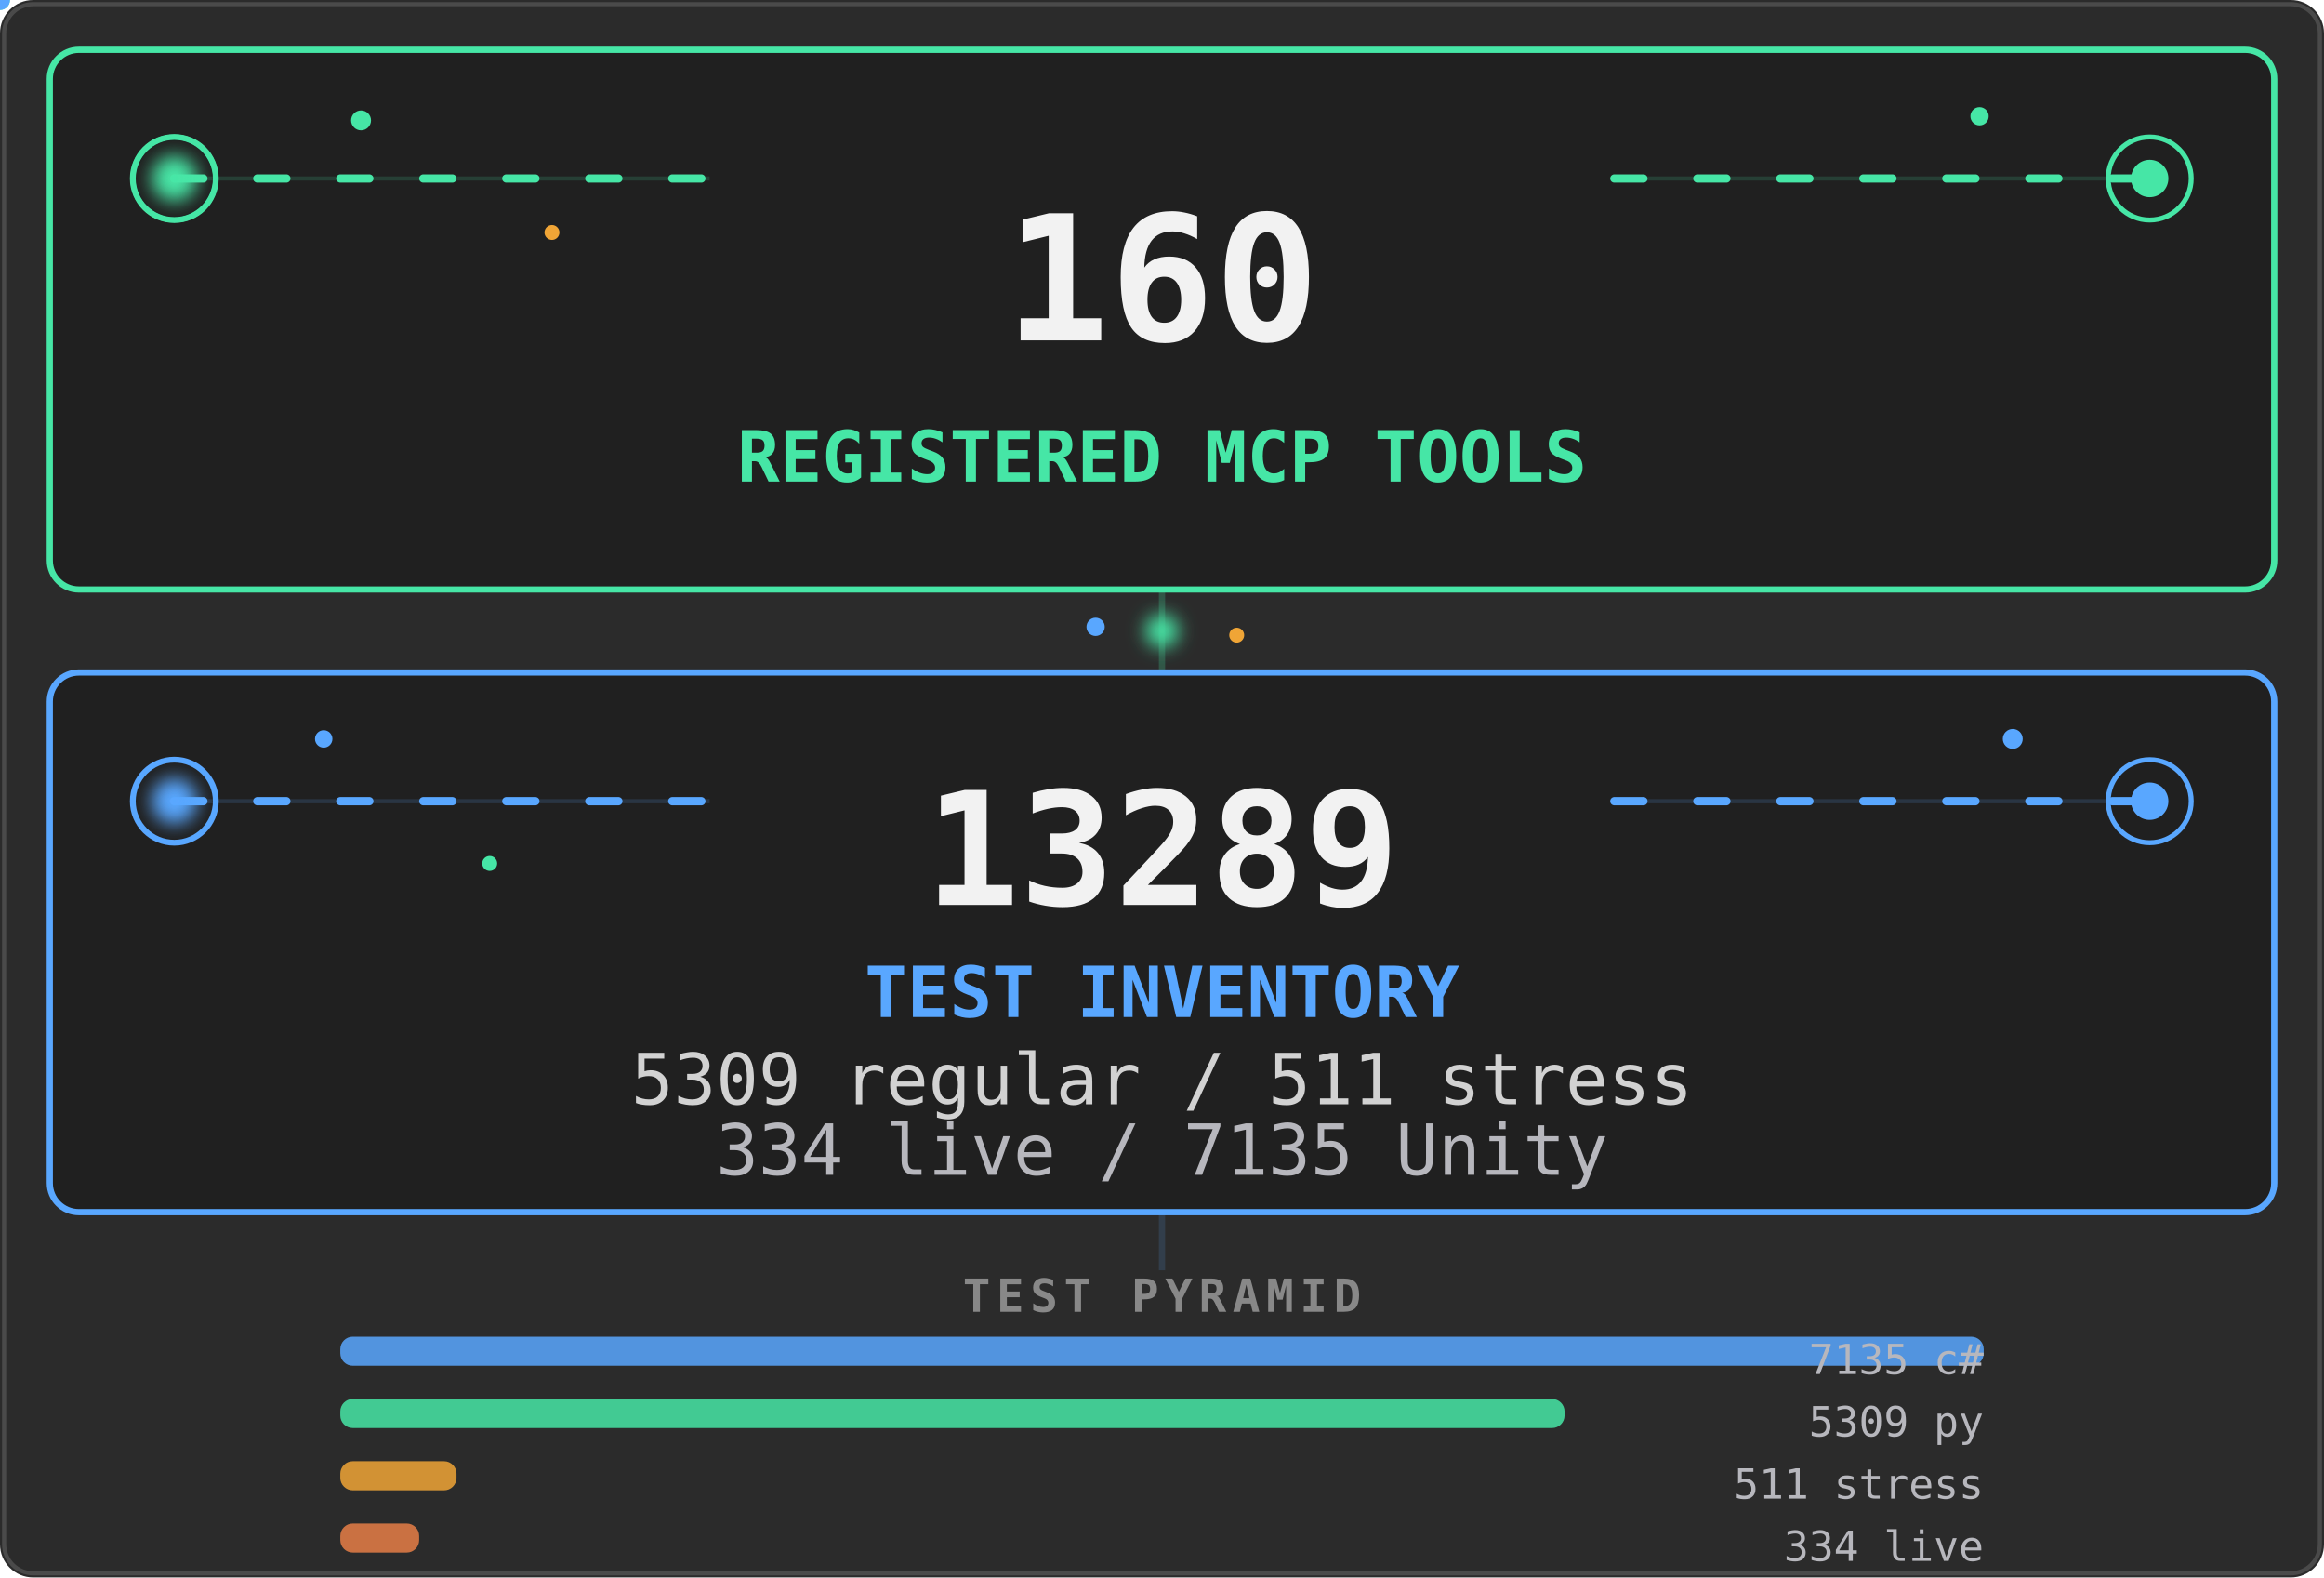
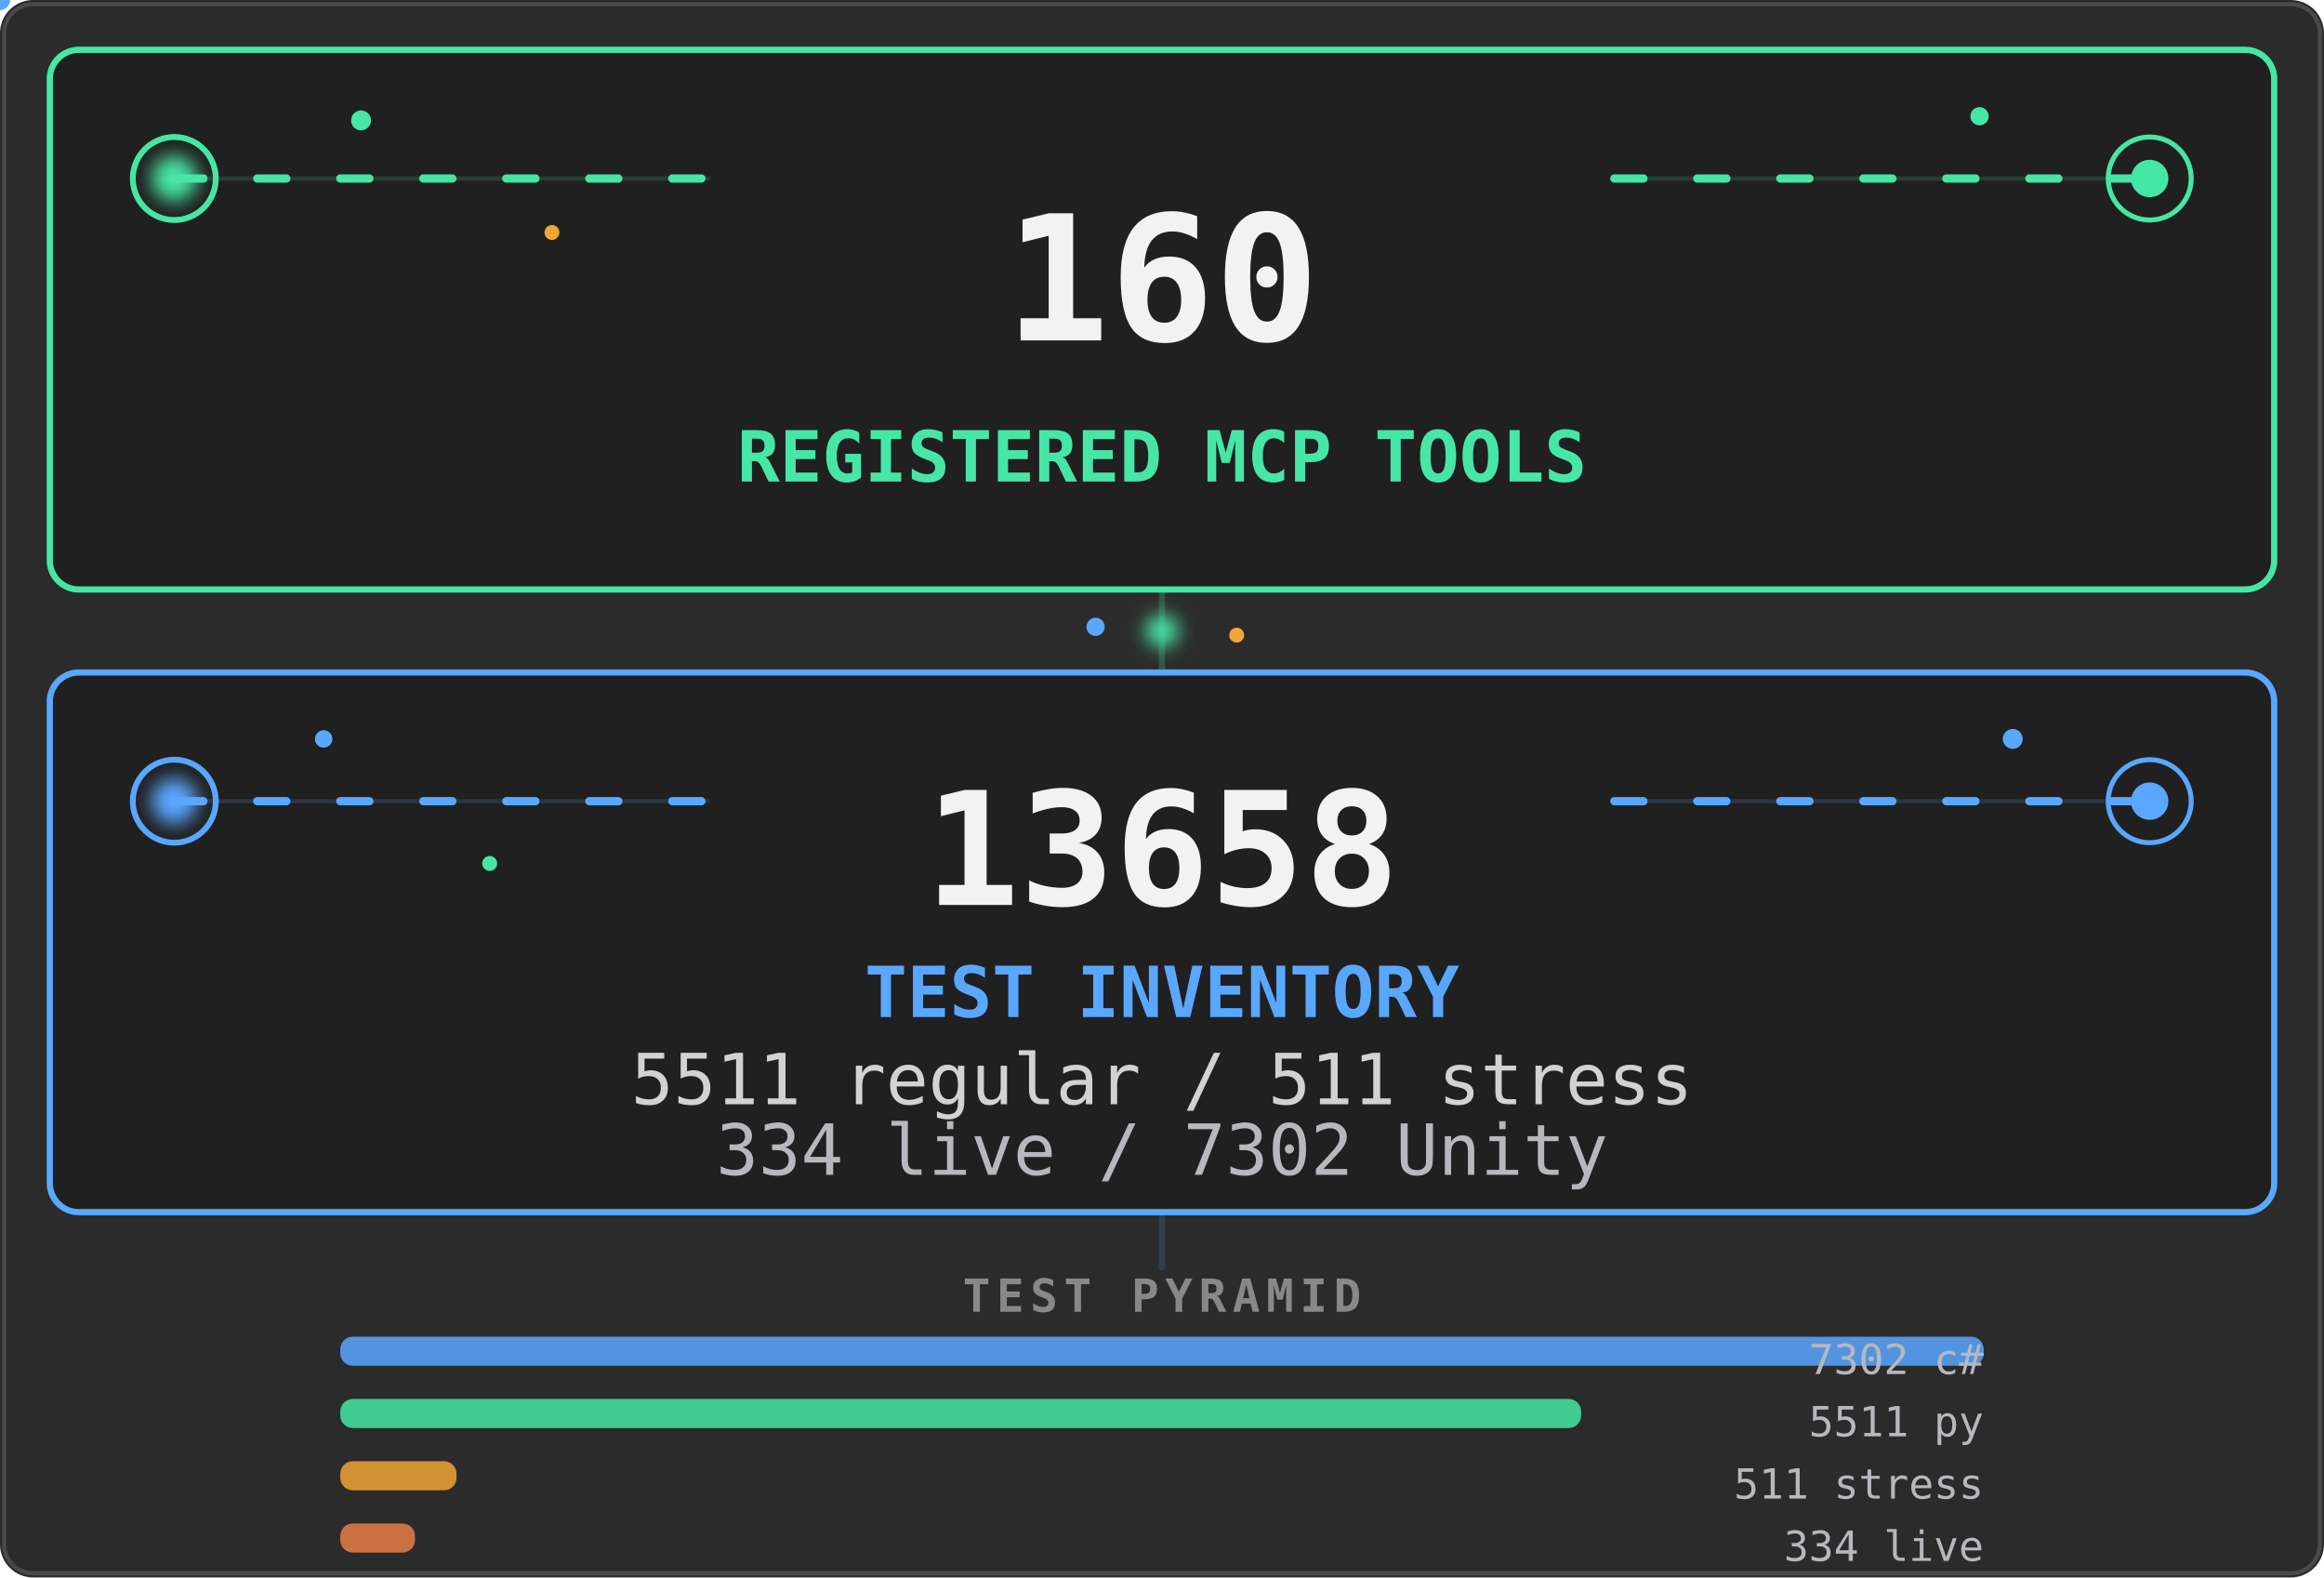
<svg xmlns="http://www.w3.org/2000/svg" viewBox="0 0 560 380" width="560" height="380" role="img" aria-labelledby="stats-title stats-desc">
  <defs>
    <filter id="stats-core-glow" x="-80%" y="-80%" width="260%" height="260%">
      <feGaussianBlur stdDeviation="2.2" />
    </filter>
    <clipPath id="stats-tools-clip">
      <rect x="12" y="12" width="536" height="130" rx="7" />
    </clipPath>
    <clipPath id="stats-tests-clip">
      <rect x="12" y="162" width="536" height="130" rx="7" />
    </clipPath>
    <linearGradient id="stats-tools-scan" x1="0" y1="0" x2="1" y2="0">
      <stop offset="0" stop-color="#46e6a6" stop-opacity="0" />
      <stop offset=".5" stop-color="#46e6a6" stop-opacity=".2" />
      <stop offset="1" stop-color="#46e6a6" stop-opacity="0" />
    </linearGradient>
    <linearGradient id="stats-tests-scan" x1="0" y1="0" x2="1" y2="0">
      <stop offset="0" stop-color="#59a7ff" stop-opacity="0" />
      <stop offset=".5" stop-color="#59a7ff" stop-opacity=".18" />
      <stop offset="1" stop-color="#59a7ff" stop-opacity="0" />
    </linearGradient>
  </defs>
  <style>
    .stats-card {
      fill: #202020;
      stroke-width: 1.5;
    }
    .stats-aura {
      transform-box: fill-box;
      transform-origin: center;
      animation: stats-aura-breathe 4.2s ease-in-out infinite;
    }
    .stats-aura-tests { animation-delay: -2.1s; }
    .stats-flow {
      fill: none;
      stroke-width: 2;
      stroke-linecap: round;
      stroke-dasharray: 7 13;
      animation: stats-flow 3.8s linear infinite;
    }
    .stats-flow-tests {
      animation-delay: -1.9s;
      animation-duration: 4.4s;
    }
    .stats-ring {
      fill: none;
      transform-box: fill-box;
      transform-origin: center;
      animation: stats-ring-life 3.2s ease-out infinite;
    }
    .stats-ring-mid { animation-delay: -1.05s; }
    .stats-ring-late { animation-delay: -2.1s; }
    .stats-ring-tests { animation-duration: 3.7s; }
    .stats-core {
      transform-box: fill-box;
      transform-origin: center;
      animation: stats-core-life 2.8s ease-in-out infinite;
    }
    .stats-core-tests {
      animation-delay: -1.4s;
      animation-duration: 3.2s;
    }
    .stats-scan {
      animation: stats-scan-yoyo 5.4s ease-in-out infinite alternate;
    }
    .stats-scan-tests {
      animation-delay: -2.7s;
      animation-duration: 6.2s;
    }
    .stats-spore {
      transform-box: fill-box;
      transform-origin: center;
      animation: stats-spore-drift 5.1s ease-in-out infinite alternate;
    }
    .stats-spore-b { animation-delay: -1.7s; animation-duration: 6.3s; }
    .stats-spore-c { animation-delay: -3.4s; animation-duration: 4.7s; }
    .stats-spore-phase-1 { animation-delay: -.6s; animation-duration: 5.5s; }
    .stats-spore-phase-2 { animation-delay: -1.3s; animation-duration: 4.8s; }
    .stats-spore-phase-3 { animation-delay: -2.2s; animation-duration: 6s; }
    .stats-spore-phase-4 { animation-delay: -3.1s; animation-duration: 5.2s; }
    .stats-spore-phase-5 { animation-delay: -4s; animation-duration: 6.6s; }
    .stats-spore-phase-6 { animation-delay: -4.8s; animation-duration: 5.8s; }
    .stats-bridge {
      transform-box: fill-box;
      transform-origin: center;
      animation: stats-bridge-life 3.6s ease-in-out infinite;
    }
    .motion-particle { pointer-events: none; }
    @keyframes stats-aura-breathe {
      0%, 100% { opacity: .07; transform: scale(.985); }
      50% { opacity: .2; transform: scale(1.015); }
    }
    @keyframes stats-flow {
      from { stroke-dashoffset: 0; }
      to { stroke-dashoffset: -40; }
    }
    @keyframes stats-ring-life {
      0% { opacity: .7; transform: scale(.45); }
      72%, 100% { opacity: 0; transform: scale(1.85); }
    }
    @keyframes stats-core-life {
      0%, 100% { opacity: .8; transform: scale(.86); }
      50% { opacity: 1; transform: scale(1.12); }
    }
    @keyframes stats-scan-yoyo {
      0% { opacity: 0; transform: translateX(-76px); }
      16%, 84% { opacity: .8; }
      100% { opacity: 0; transform: translateX(596px); }
    }
    @keyframes stats-spore-drift {
      0% { opacity: .2; transform: translate(-5px, 4px) scale(.72); }
      48% { opacity: .72; transform: translate(4px, -5px) scale(1.12); }
      100% { opacity: .3; transform: translate(9px, 3px) scale(.84); }
    }
    @keyframes stats-bridge-life {
      0%, 100% { opacity: .38; transform: scale(.82); }
      50% { opacity: 1; transform: scale(1.12); }
    }
    @media (prefers-reduced-motion: reduce) {
      .stats-aura, .stats-flow, .stats-ring, .stats-core,
      .stats-scan, .stats-spore, .stats-bridge {
        animation: none !important;
      }
      .stats-aura { opacity: .1; }
      .stats-flow { stroke-dasharray: none; opacity: .42; }
      .stats-ring { opacity: .18; }
      .stats-core { opacity: 1; }
      .stats-scan, .motion-particle { display: none; }
      .stats-spore { opacity: .3; }
      .stats-bridge { opacity: .75; }
    }
  </style>
  <rect width="560" height="380" rx="8" fill="#2b2b2b" />
  <rect x="1" y="1" width="558" height="378" rx="7" fill="none" stroke="#4a4a4a" />
  <path d="M280 142V162" stroke="#46e6a6" stroke-width="1.5" opacity=".22" />
  <circle class="stats-bridge" cx="280" cy="152" r="4" fill="#46e6a6" filter="url(#stats-core-glow)" />
  <circle class="stats-spore stats-spore-b stats-spore-phase-1" cx="264" cy="151" r="2.2" fill="#59a7ff" />
  <circle class="stats-spore stats-spore-c stats-spore-phase-2" cx="298" cy="153" r="1.8" fill="#f0a536" />
  <rect class="stats-aura" x="12" y="12" width="536" height="130" rx="7" fill="#46e6a6" />
  <rect class="stats-card" x="12" y="12" width="536" height="130" rx="7" stroke="#46e6a6" />
  <g clip-path="url(#stats-tools-clip)">
    <rect class="stats-scan" x="-70" y="12" width="74" height="130" fill="url(#stats-tools-scan)" />
  </g>
  <path d="M42 43H171M389 43H518" stroke="#46e6a6" opacity=".16" />
  <path class="stats-flow" d="M42 43H171M389 43H518" stroke="#46e6a6" />
  <g aria-hidden="true">
    <circle class="stats-ring" cx="42" cy="43" r="10" stroke="#46e6a6" stroke-width="1.4" />
    <circle class="stats-ring stats-ring-mid" cx="42" cy="43" r="10" stroke="#46e6a6" stroke-width="1.2" />
    <circle class="stats-ring stats-ring-late" cx="518" cy="43" r="10" stroke="#46e6a6" stroke-width="1.2" />
    <circle class="stats-core" cx="42" cy="43" r="5.5" fill="#46e6a6" filter="url(#stats-core-glow)" />
    <circle class="stats-core" cx="518" cy="43" r="4.5" fill="#46e6a6" />
    <circle class="stats-spore" cx="87" cy="29" r="2.4" fill="#46e6a6" />
    <circle class="stats-spore stats-spore-b stats-spore-phase-3" cx="133" cy="56" r="1.8" fill="#f0a536" />
    <circle class="stats-spore stats-spore-c stats-spore-phase-4" cx="477" cy="28" r="2.2" fill="#46e6a6" />
    <g class="motion-particle">
      <circle r="2.4" fill="#46e6a6">
        <animateMotion dur="4.8s" begin="-1.3s" repeatCount="indefinite" path="M42 43H171" />
        <animate attributeName="opacity" values="0;.9;.9;0" dur="4.8s" begin="-1.3s" repeatCount="indefinite" />
      </circle>
    </g>
    <g class="motion-particle">
      <circle r="2" fill="#46e6a6">
        <animateMotion dur="5.6s" begin="-4.1s" repeatCount="indefinite" path="M389 43H518" />
        <animate attributeName="opacity" values="0;.75;.75;0" dur="5.6s" begin="-4.1s" repeatCount="indefinite" />
      </circle>
    </g>
  </g>
  <g font-family="ui-monospace, SFMono-Regular, Menlo, Consolas, monospace">
    <text x="280" y="82" text-anchor="middle" fill="#f2f2f2" font-size="42" data-biome-marker="TOOLS" font-weight="700" data-mobile-critical="true">160</text>
    <text x="280" y="116" text-anchor="middle" fill="#46e6a6" font-size="17" font-weight="700" data-mobile-critical="true">REGISTERED MCP TOOLS</text>
  </g>
  <rect class="stats-aura stats-aura-tests" x="12" y="162" width="536" height="130" rx="7" fill="#59a7ff" />
  <rect class="stats-card stats-card-tests" x="12" y="162" width="536" height="130" rx="7" stroke="#59a7ff" />
  <g clip-path="url(#stats-tests-clip)">
    <rect class="stats-scan stats-scan-tests" x="-70" y="162" width="74" height="130" fill="url(#stats-tests-scan)" />
  </g>
  <path d="M42 193H171M389 193H518" stroke="#59a7ff" opacity=".16" />
  <path class="stats-flow stats-flow-tests" d="M42 193H171M389 193H518" stroke="#59a7ff" />
  <g aria-hidden="true">
    <circle class="stats-ring stats-ring-tests" cx="42" cy="193" r="10" stroke="#59a7ff" stroke-width="1.4" />
    <circle class="stats-ring stats-ring-mid stats-ring-tests" cx="518" cy="193" r="10" stroke="#59a7ff" stroke-width="1.2" />
    <circle class="stats-core stats-core-tests" cx="42" cy="193" r="5.5" fill="#59a7ff" filter="url(#stats-core-glow)" />
    <circle class="stats-core stats-core-tests" cx="518" cy="193" r="4.5" fill="#59a7ff" />
    <circle class="stats-spore stats-spore-c stats-spore-phase-5" cx="78" cy="178" r="2.1" fill="#59a7ff" />
    <circle class="stats-spore stats-spore-phase-6" cx="118" cy="208" r="1.8" fill="#46e6a6" />
    <circle class="stats-spore stats-spore-b stats-spore-phase-2" cx="485" cy="178" r="2.4" fill="#59a7ff" />
    <g class="motion-particle">
      <circle r="2.4" fill="#59a7ff">
        <animateMotion dur="5.2s" begin="-3.7s" repeatCount="indefinite" path="M42 193H171" />
        <animate attributeName="opacity" values="0;.9;.9;0" dur="5.2s" begin="-3.7s" repeatCount="indefinite" />
      </circle>
    </g>
    <g class="motion-particle">
      <circle r="2" fill="#59a7ff">
        <animateMotion dur="4.6s" begin="-.8s" repeatCount="indefinite" path="M389 193H518" />
        <animate attributeName="opacity" values="0;.75;.75;0" dur="4.6s" begin="-.8s" repeatCount="indefinite" />
      </circle>
    </g>
  </g>
  <g font-family="ui-monospace, SFMono-Regular, Menlo, Consolas, monospace">
-     <text x="280" y="218" text-anchor="middle" fill="#f2f2f2" font-size="38" data-biome-marker="TESTS" font-weight="700" data-mobile-critical="true">13289</text>
+     <text x="280" y="218" text-anchor="middle" fill="#f2f2f2" font-size="38" data-biome-marker="TESTS" font-weight="700" data-mobile-critical="true">13658</text>
    <text x="280" y="245" text-anchor="middle" fill="#59a7ff" font-size="17" font-weight="700" data-mobile-critical="true">TEST INVENTORY</text>
-     <text x="280" y="266" text-anchor="middle" fill="#d2d2d2" font-size="17" data-biome-marker="BREAKDOWN_PRIMARY" data-mobile-critical="true">5309 regular / 511 stress</text>
-     <text x="280" y="283" text-anchor="middle" fill="#b7b7bd" font-size="17" data-biome-marker="BREAKDOWN_SECONDARY" data-mobile-critical="true">334 live / 7135 Unity</text>
+     <text x="280" y="266" text-anchor="middle" fill="#d2d2d2" font-size="17" data-biome-marker="BREAKDOWN_PRIMARY" data-mobile-critical="true">5511 regular / 511 stress</text>
+     <text x="280" y="283" text-anchor="middle" fill="#b7b7bd" font-size="17" data-biome-marker="BREAKDOWN_SECONDARY" data-mobile-critical="true">334 live / 7302 Unity</text>
  </g>
  <path d="M280 292V306" stroke="#59a7ff" stroke-width="1.5" opacity=".15" />
  <g font-family="ui-monospace, SFMono-Regular, Menlo, Consolas, monospace">
    <text x="280" y="316" text-anchor="middle" fill="#888" font-size="11" font-weight="600" letter-spacing="1.5">TEST PYRAMID</text>
    <rect data-biome-bar="CS" x="82" y="322" height="7" width="396" rx="3" fill="#59a7ff" opacity=".85" />
-     <text data-biome-bar-label="CS" x="478" y="331" text-anchor="end" fill="#b7b7bd" font-size="10">7135 c#</text>
-     <rect data-biome-bar="PY" x="82" y="337" height="7" width="295" rx="3" fill="#46e6a6" opacity=".85" />
-     <text data-biome-bar-label="PY" x="478" y="346" text-anchor="end" fill="#b7b7bd" font-size="10">5309 py</text>
+     <text data-biome-bar-label="CS" x="478" y="331" text-anchor="end" fill="#b7b7bd" font-size="10">7302 c#</text>
+     <rect data-biome-bar="PY" x="82" y="337" height="7" width="299" rx="3" fill="#46e6a6" opacity=".85" />
+     <text data-biome-bar-label="PY" x="478" y="346" text-anchor="end" fill="#b7b7bd" font-size="10">5511 py</text>
    <rect data-biome-bar="STRESS" x="82" y="352" height="7" width="28" rx="3" fill="#f0a536" opacity=".85" />
    <text data-biome-bar-label="STRESS" x="478" y="361" text-anchor="end" fill="#b7b7bd" font-size="10">511 stress</text>
-     <rect data-biome-bar="LIVE" x="82" y="367" height="7" width="19" rx="3" fill="#e67e46" opacity=".85" />
+     <rect data-biome-bar="LIVE" x="82" y="367" height="7" width="18" rx="3" fill="#e67e46" opacity=".85" />
    <text data-biome-bar-label="LIVE" x="478" y="376" text-anchor="end" fill="#b7b7bd" font-size="10">334 live</text>
  </g>
</svg>
